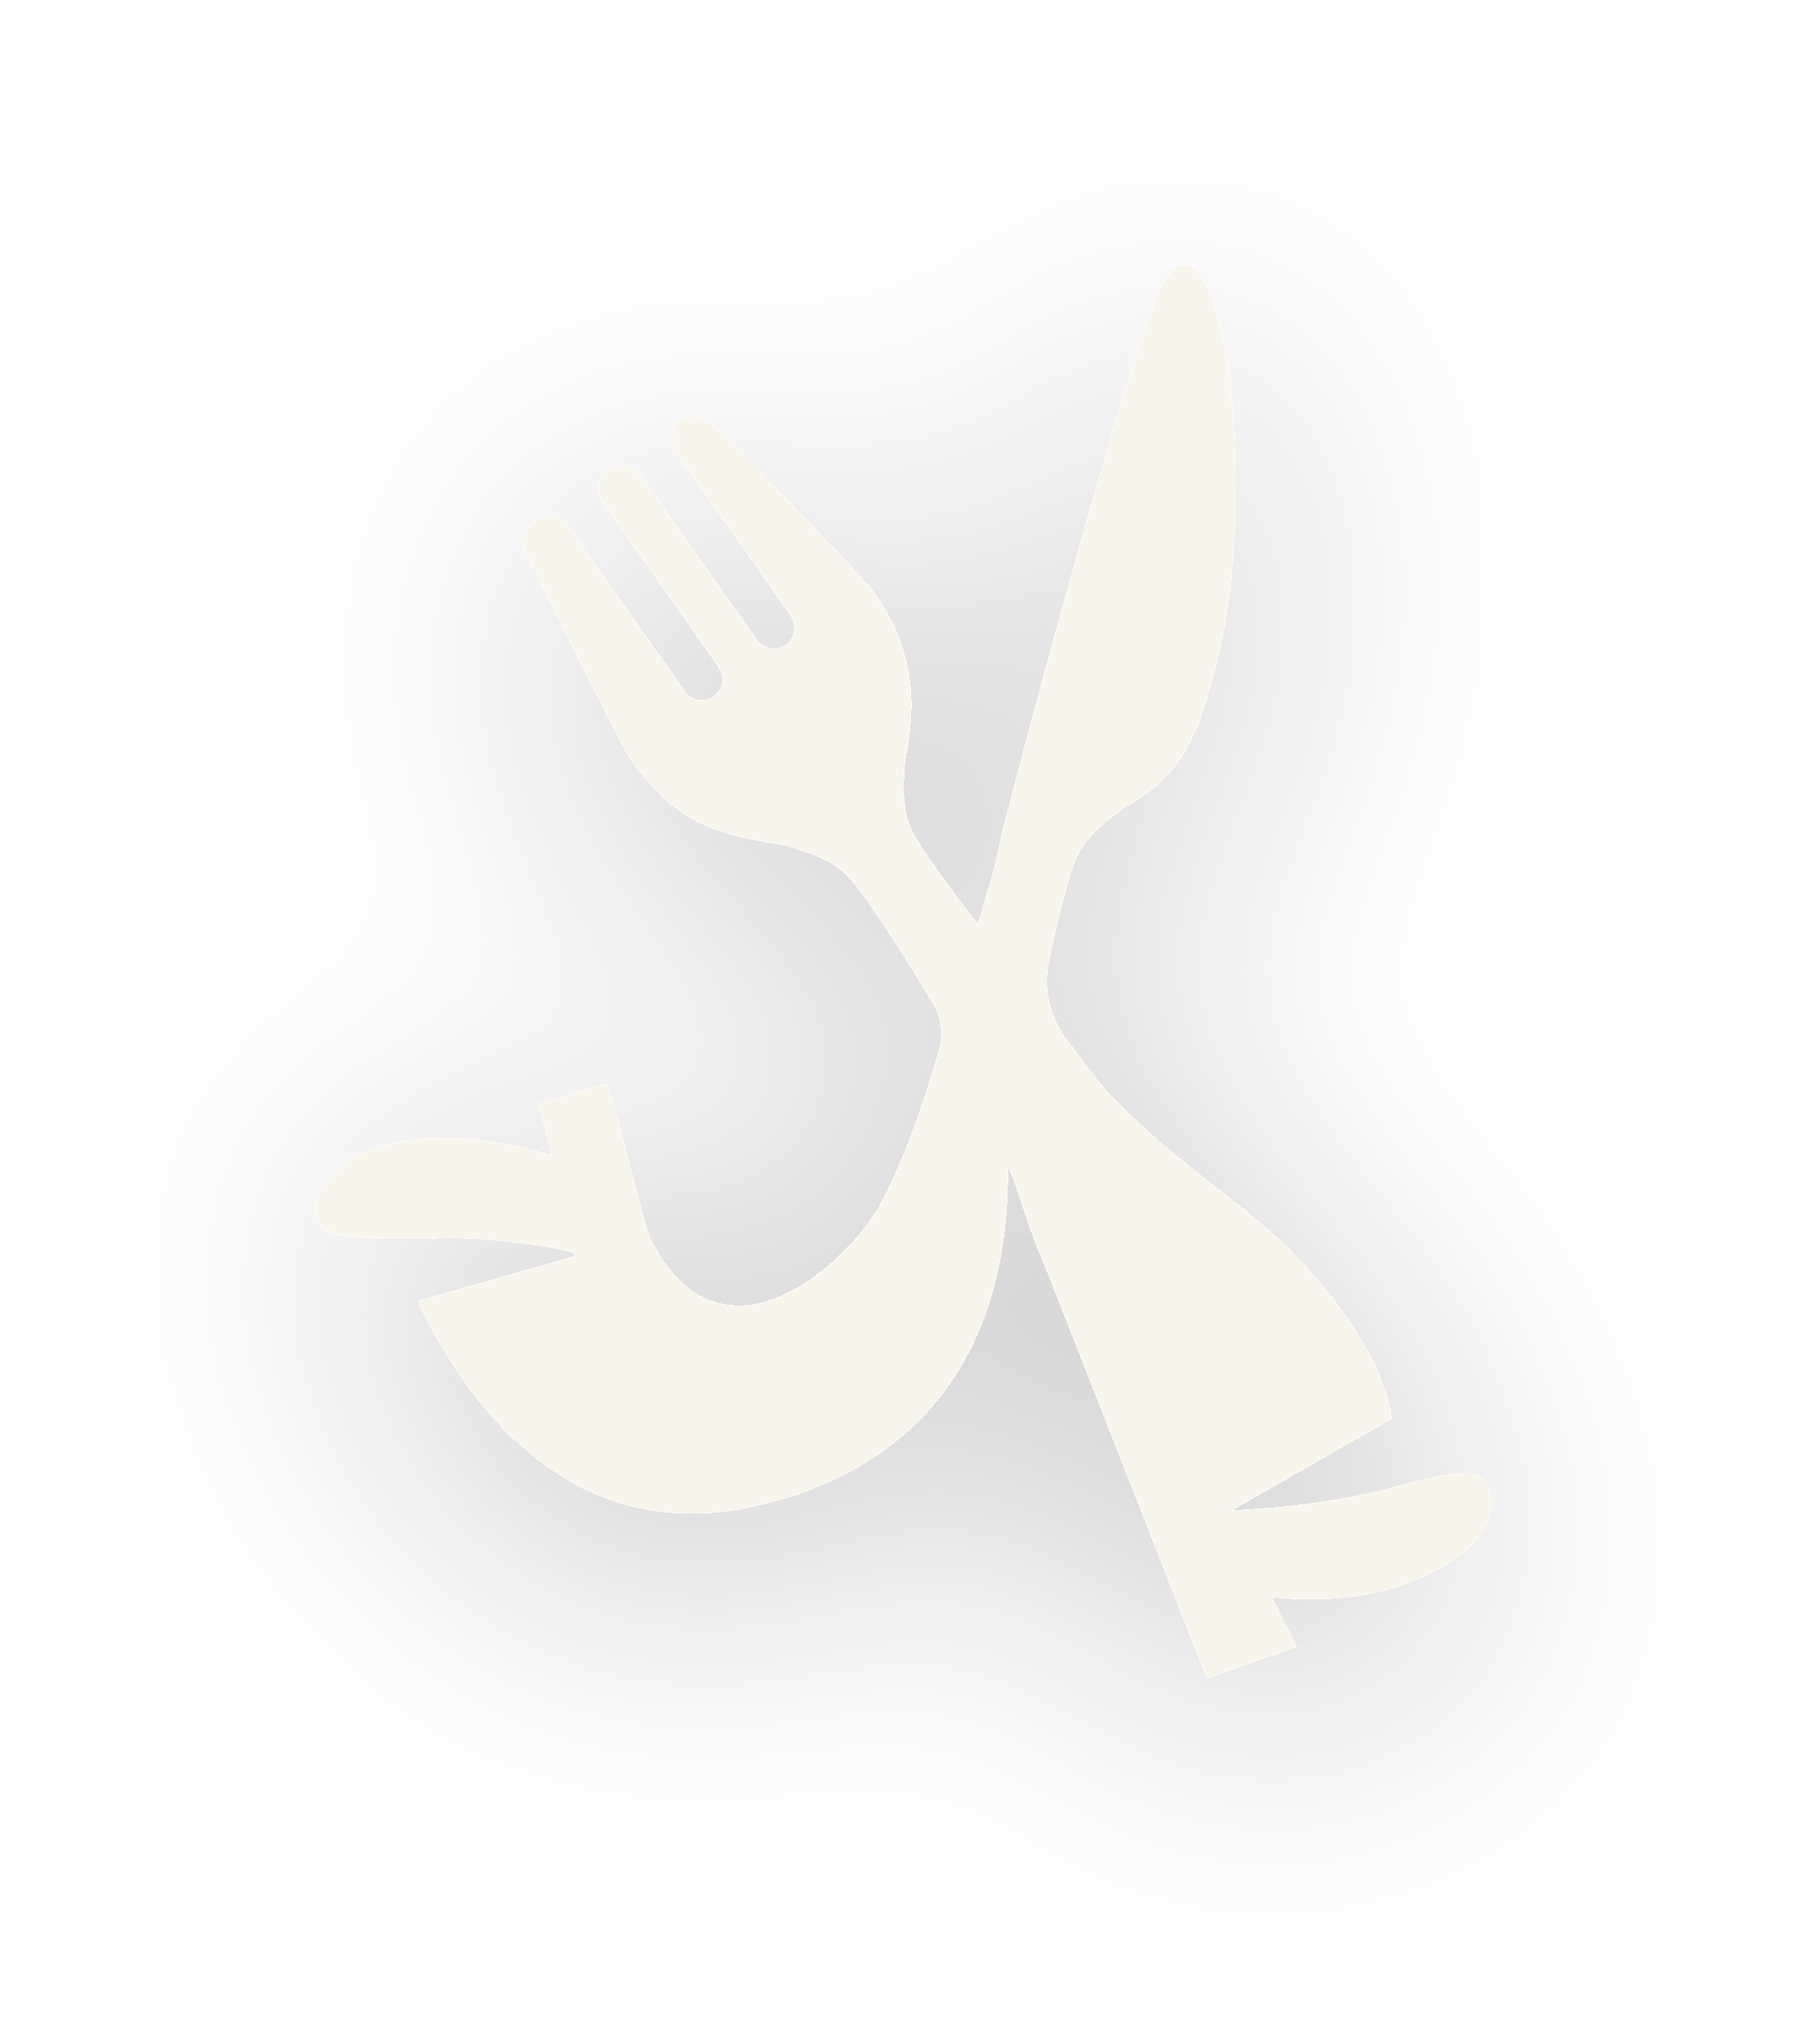
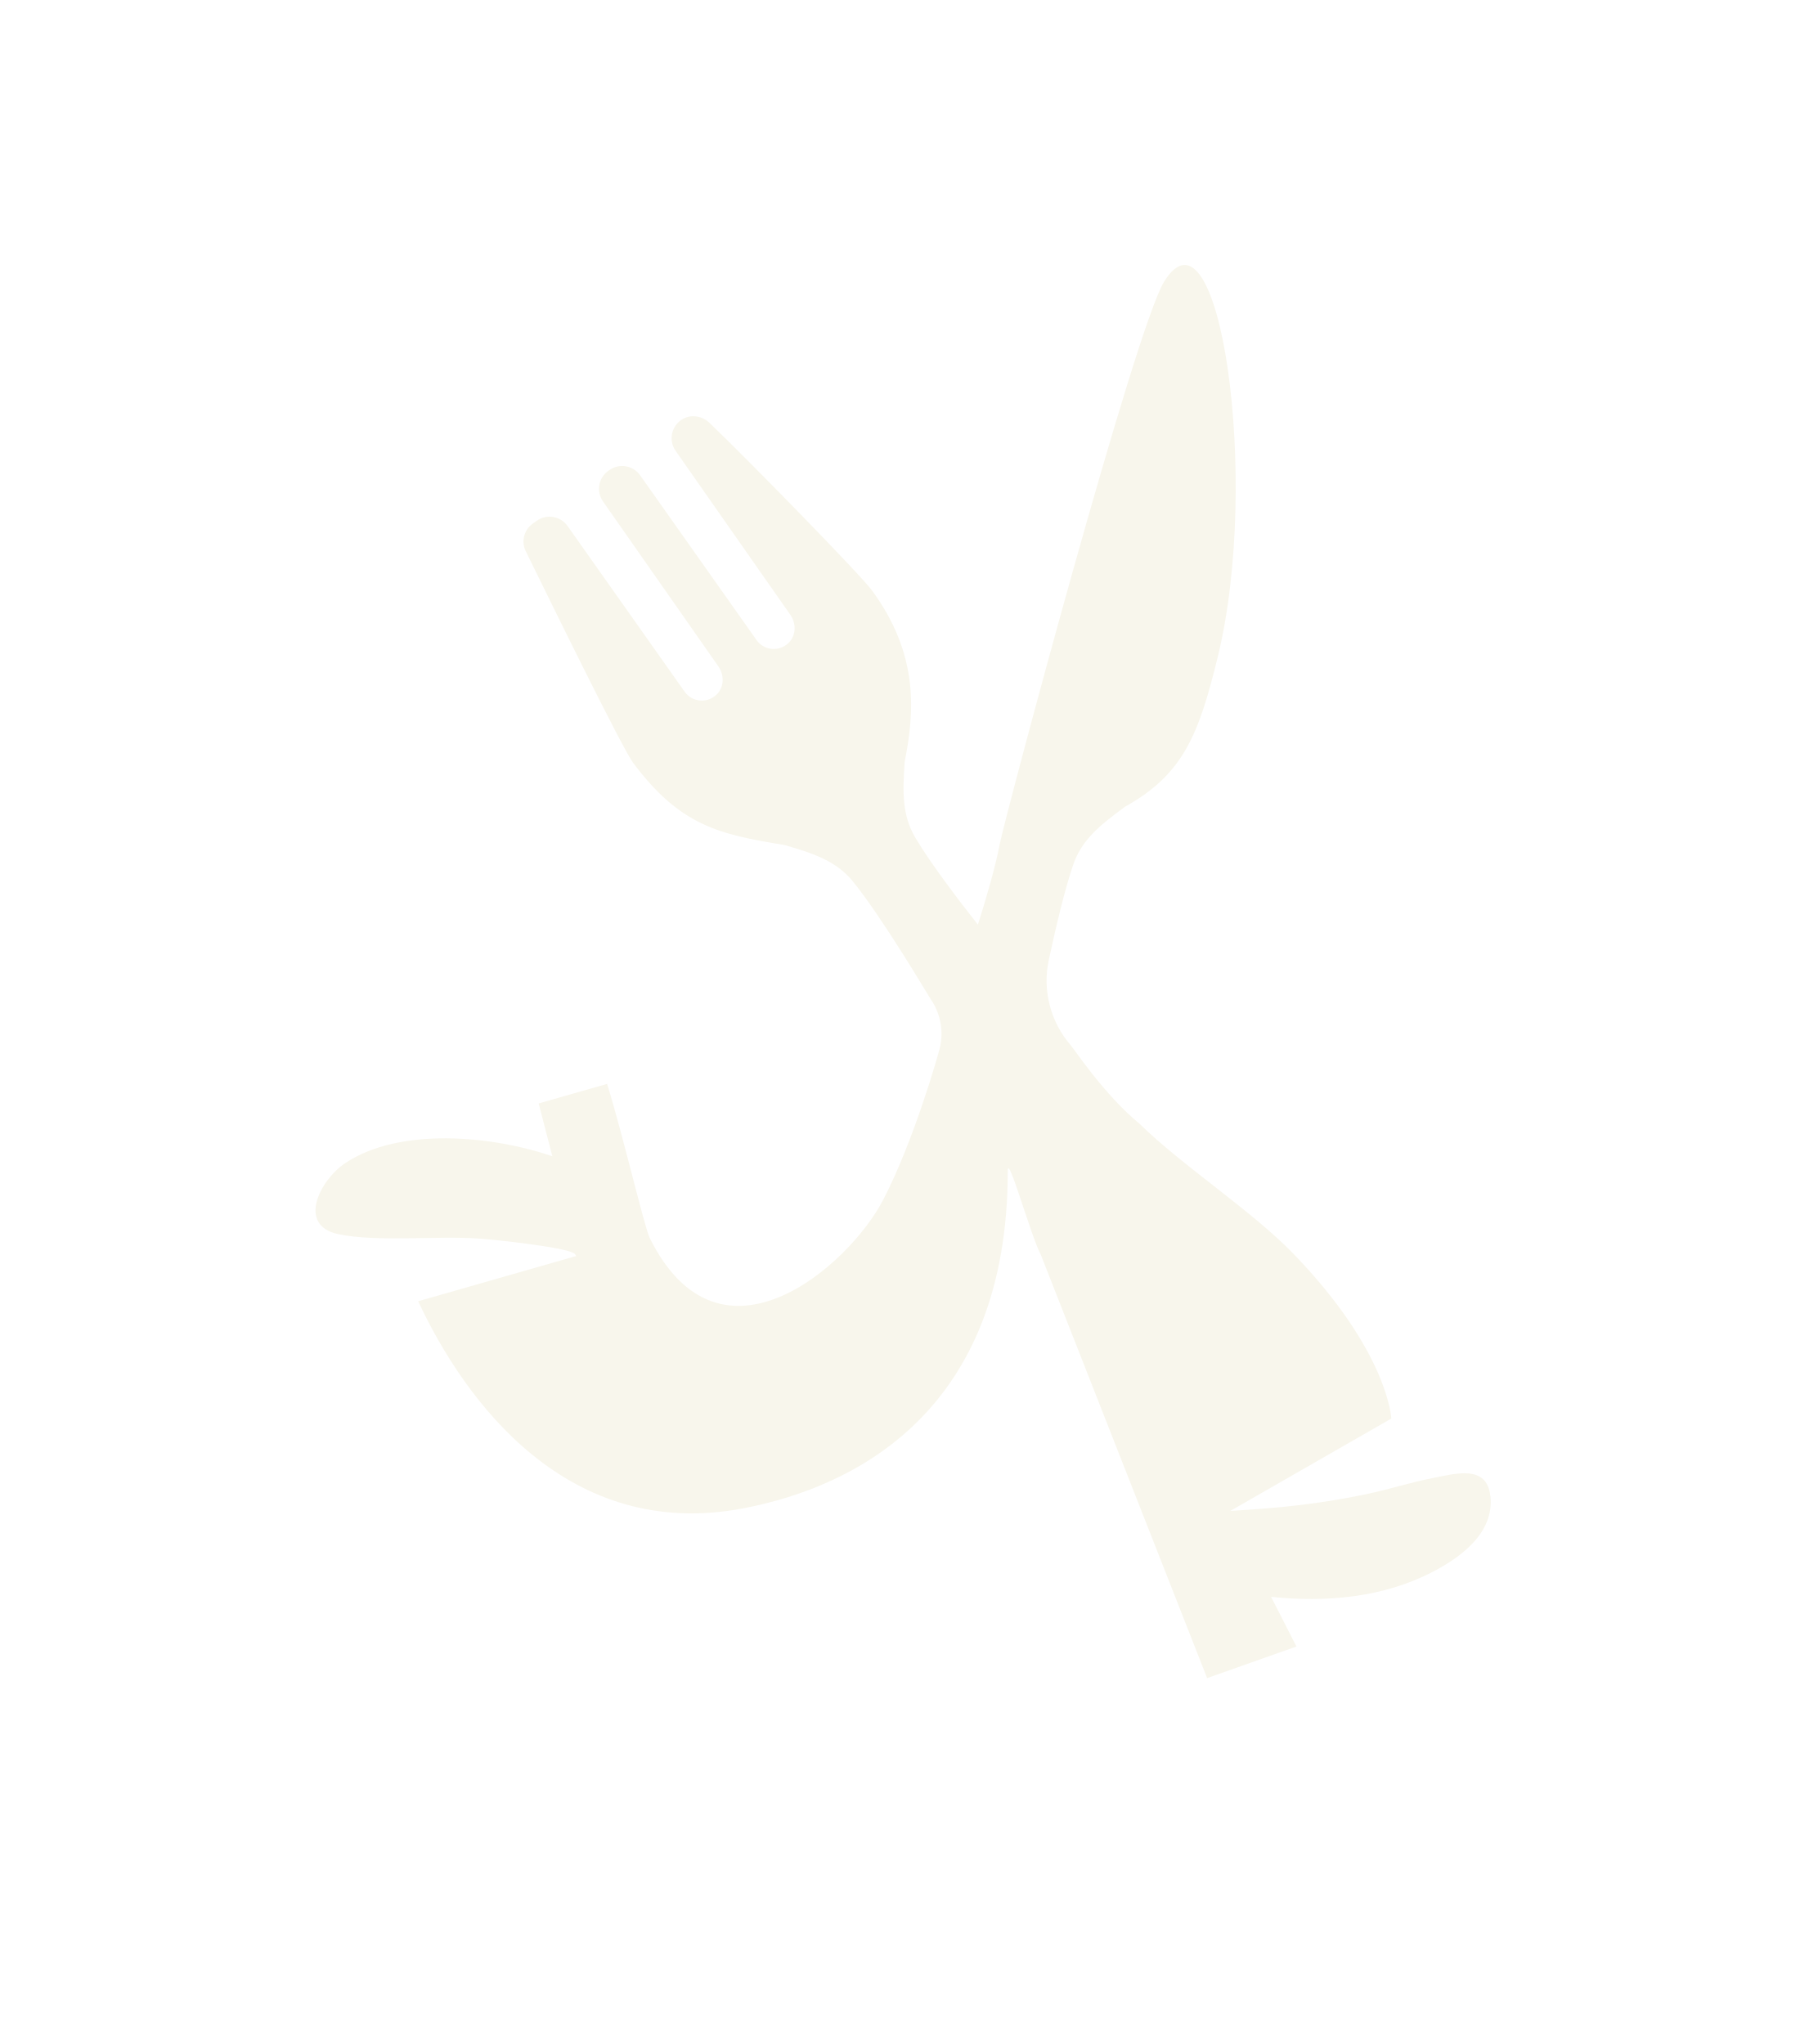
<svg xmlns="http://www.w3.org/2000/svg" width="144" height="162" viewBox="0 0 144 162" fill="none">
-   <g filter="url(#filter0_d_9425_5660)">
-     <path d="M118.085 118.563C117.818 116.044 115.291 116.805 113.556 117.138C111.818 117.474 110.063 118.042 108.313 118.411C104.466 119.217 101.417 119.513 97.484 119.751L110.244 112.428C110.244 112.428 110.01 107.139 102.465 99.348C99.194 95.97 93.642 92.358 90.293 89.066C87.535 86.802 85.135 83.181 84.86 82.869C83.241 81.007 82.579 78.5 83.101 76.088C83.631 73.623 84.359 70.487 85.049 68.502C85.731 66.538 87.182 65.375 89.171 63.92C93.815 61.339 95.006 58.105 96.482 52.097C99.925 38.063 96.613 15.293 92.245 22.312C89.96 25.982 79.596 64.89 79.214 66.908C78.873 68.704 78.145 71.202 77.484 73.285C76.013 71.42 73.748 68.453 72.524 66.386C71.476 64.615 71.513 62.79 71.681 60.374C72.437 56.568 72.885 51.941 69.067 46.763C68.163 45.538 59.402 36.568 56.225 33.523C55.667 32.988 54.82 32.82 54.142 33.185C53.205 33.691 52.938 34.879 53.53 35.729L62.628 48.736C63.101 49.41 63.084 50.355 62.501 50.938C61.74 51.694 60.532 51.559 59.945 50.729L50.723 37.673C50.168 36.888 49.087 36.699 48.303 37.246L48.212 37.307C47.419 37.858 47.226 38.951 47.776 39.74L56.928 52.825C57.405 53.507 57.38 54.464 56.784 55.044C56.024 55.783 54.828 55.644 54.245 54.818L44.97 41.688C44.415 40.903 43.33 40.714 42.545 41.265L42.225 41.491C41.522 41.984 41.279 42.913 41.657 43.681C43.614 47.675 49.305 59.305 50.164 60.456C53.871 65.408 56.908 66.127 62.151 66.969C64.518 67.656 66.277 68.256 67.588 69.871C69.951 72.78 73.58 78.953 73.728 79.166C74.599 80.411 74.833 81.993 74.361 83.436V83.448C74.361 83.448 72.478 90.29 69.963 95.123C67.263 100.305 57.056 109.354 51.483 98.123C51.064 97.281 49.346 89.904 48.105 85.906L42.681 87.455L43.766 91.642C39.036 90.019 31.672 89.288 27.332 92.201C25.372 93.516 23.502 97.116 26.81 97.815C29.839 98.456 34.626 97.93 37.947 98.164C39.245 98.255 44.579 98.822 45.475 99.323C45.549 99.364 45.672 99.52 45.627 99.557L33.135 103.132C36.862 111.129 45.04 122.204 58.917 119.542C67.699 117.857 79.851 111.877 79.851 92.81C79.851 91.334 81.663 97.926 82.469 99.446L95.647 133L102.724 130.497L100.714 126.56C105.079 127.021 109.616 126.618 113.544 124.567C115.813 123.384 118.402 121.457 118.097 118.568L118.085 118.563Z" fill="#F8F6EC" />
-   </g>
-   <defs>
-     <filter id="filter0_d_9425_5660" x="0" y="0" width="143.122" height="162" filterUnits="userSpaceOnUse" color-interpolation-filters="sRGB">
-       <feFlood flood-opacity="0" result="BackgroundImageFix" />
-       <feColorMatrix in="SourceAlpha" type="matrix" values="0 0 0 0 0 0 0 0 0 0 0 0 0 0 0 0 0 0 127 0" result="hardAlpha" />
-       <feOffset dy="4" />
-       <feGaussianBlur stdDeviation="12.5" />
-       <feComposite in2="hardAlpha" operator="out" />
-       <feColorMatrix type="matrix" values="0 0 0 0 0 0 0 0 0 0 0 0 0 0 0 0 0 0 0.25 0" />
-       <feBlend mode="normal" in2="BackgroundImageFix" result="effect1_dropShadow_9425_5660" />
-       <feBlend mode="normal" in="SourceGraphic" in2="effect1_dropShadow_9425_5660" result="shape" />
-     </filter>
-   </defs>
+   <path d="M118.085 118.563C117.818 116.044 115.291 116.805 113.556 117.138C111.818 117.474 110.063 118.042 108.313 118.411C104.466 119.217 101.417 119.513 97.484 119.751L110.244 112.428C110.244 112.428 110.01 107.139 102.465 99.348C99.194 95.97 93.642 92.358 90.293 89.066C87.535 86.802 85.135 83.181 84.86 82.869C83.241 81.007 82.579 78.5 83.101 76.088C83.631 73.623 84.359 70.487 85.049 68.502C85.731 66.538 87.182 65.375 89.171 63.92C93.815 61.339 95.006 58.105 96.482 52.097C99.925 38.063 96.613 15.293 92.245 22.312C89.96 25.982 79.596 64.89 79.214 66.908C78.873 68.704 78.145 71.202 77.484 73.285C76.013 71.42 73.748 68.453 72.524 66.386C71.476 64.615 71.513 62.79 71.681 60.374C72.437 56.568 72.885 51.941 69.067 46.763C68.163 45.538 59.402 36.568 56.225 33.523C55.667 32.988 54.82 32.82 54.142 33.185C53.205 33.691 52.938 34.879 53.53 35.729L62.628 48.736C63.101 49.41 63.084 50.355 62.501 50.938C61.74 51.694 60.532 51.559 59.945 50.729L50.723 37.673C50.168 36.888 49.087 36.699 48.303 37.246L48.212 37.307C47.419 37.858 47.226 38.951 47.776 39.74L56.928 52.825C57.405 53.507 57.38 54.464 56.784 55.044C56.024 55.783 54.828 55.644 54.245 54.818L44.97 41.688C44.415 40.903 43.33 40.714 42.545 41.265L42.225 41.491C41.522 41.984 41.279 42.913 41.657 43.681C43.614 47.675 49.305 59.305 50.164 60.456C53.871 65.408 56.908 66.127 62.151 66.969C64.518 67.656 66.277 68.256 67.588 69.871C69.951 72.78 73.58 78.953 73.728 79.166C74.599 80.411 74.833 81.993 74.361 83.436V83.448C74.361 83.448 72.478 90.29 69.963 95.123C67.263 100.305 57.056 109.354 51.483 98.123C51.064 97.281 49.346 89.904 48.105 85.906L42.681 87.455L43.766 91.642C39.036 90.019 31.672 89.288 27.332 92.201C25.372 93.516 23.502 97.116 26.81 97.815C29.839 98.456 34.626 97.93 37.947 98.164C39.245 98.255 44.579 98.822 45.475 99.323C45.549 99.364 45.672 99.52 45.627 99.557L33.135 103.132C36.862 111.129 45.04 122.204 58.917 119.542C67.699 117.857 79.851 111.877 79.851 92.81C79.851 91.334 81.663 97.926 82.469 99.446L95.647 133L102.724 130.497L100.714 126.56C105.079 127.021 109.616 126.618 113.544 124.567C115.813 123.384 118.402 121.457 118.097 118.568L118.085 118.563Z" fill="#F8F6EC" />
</svg>
